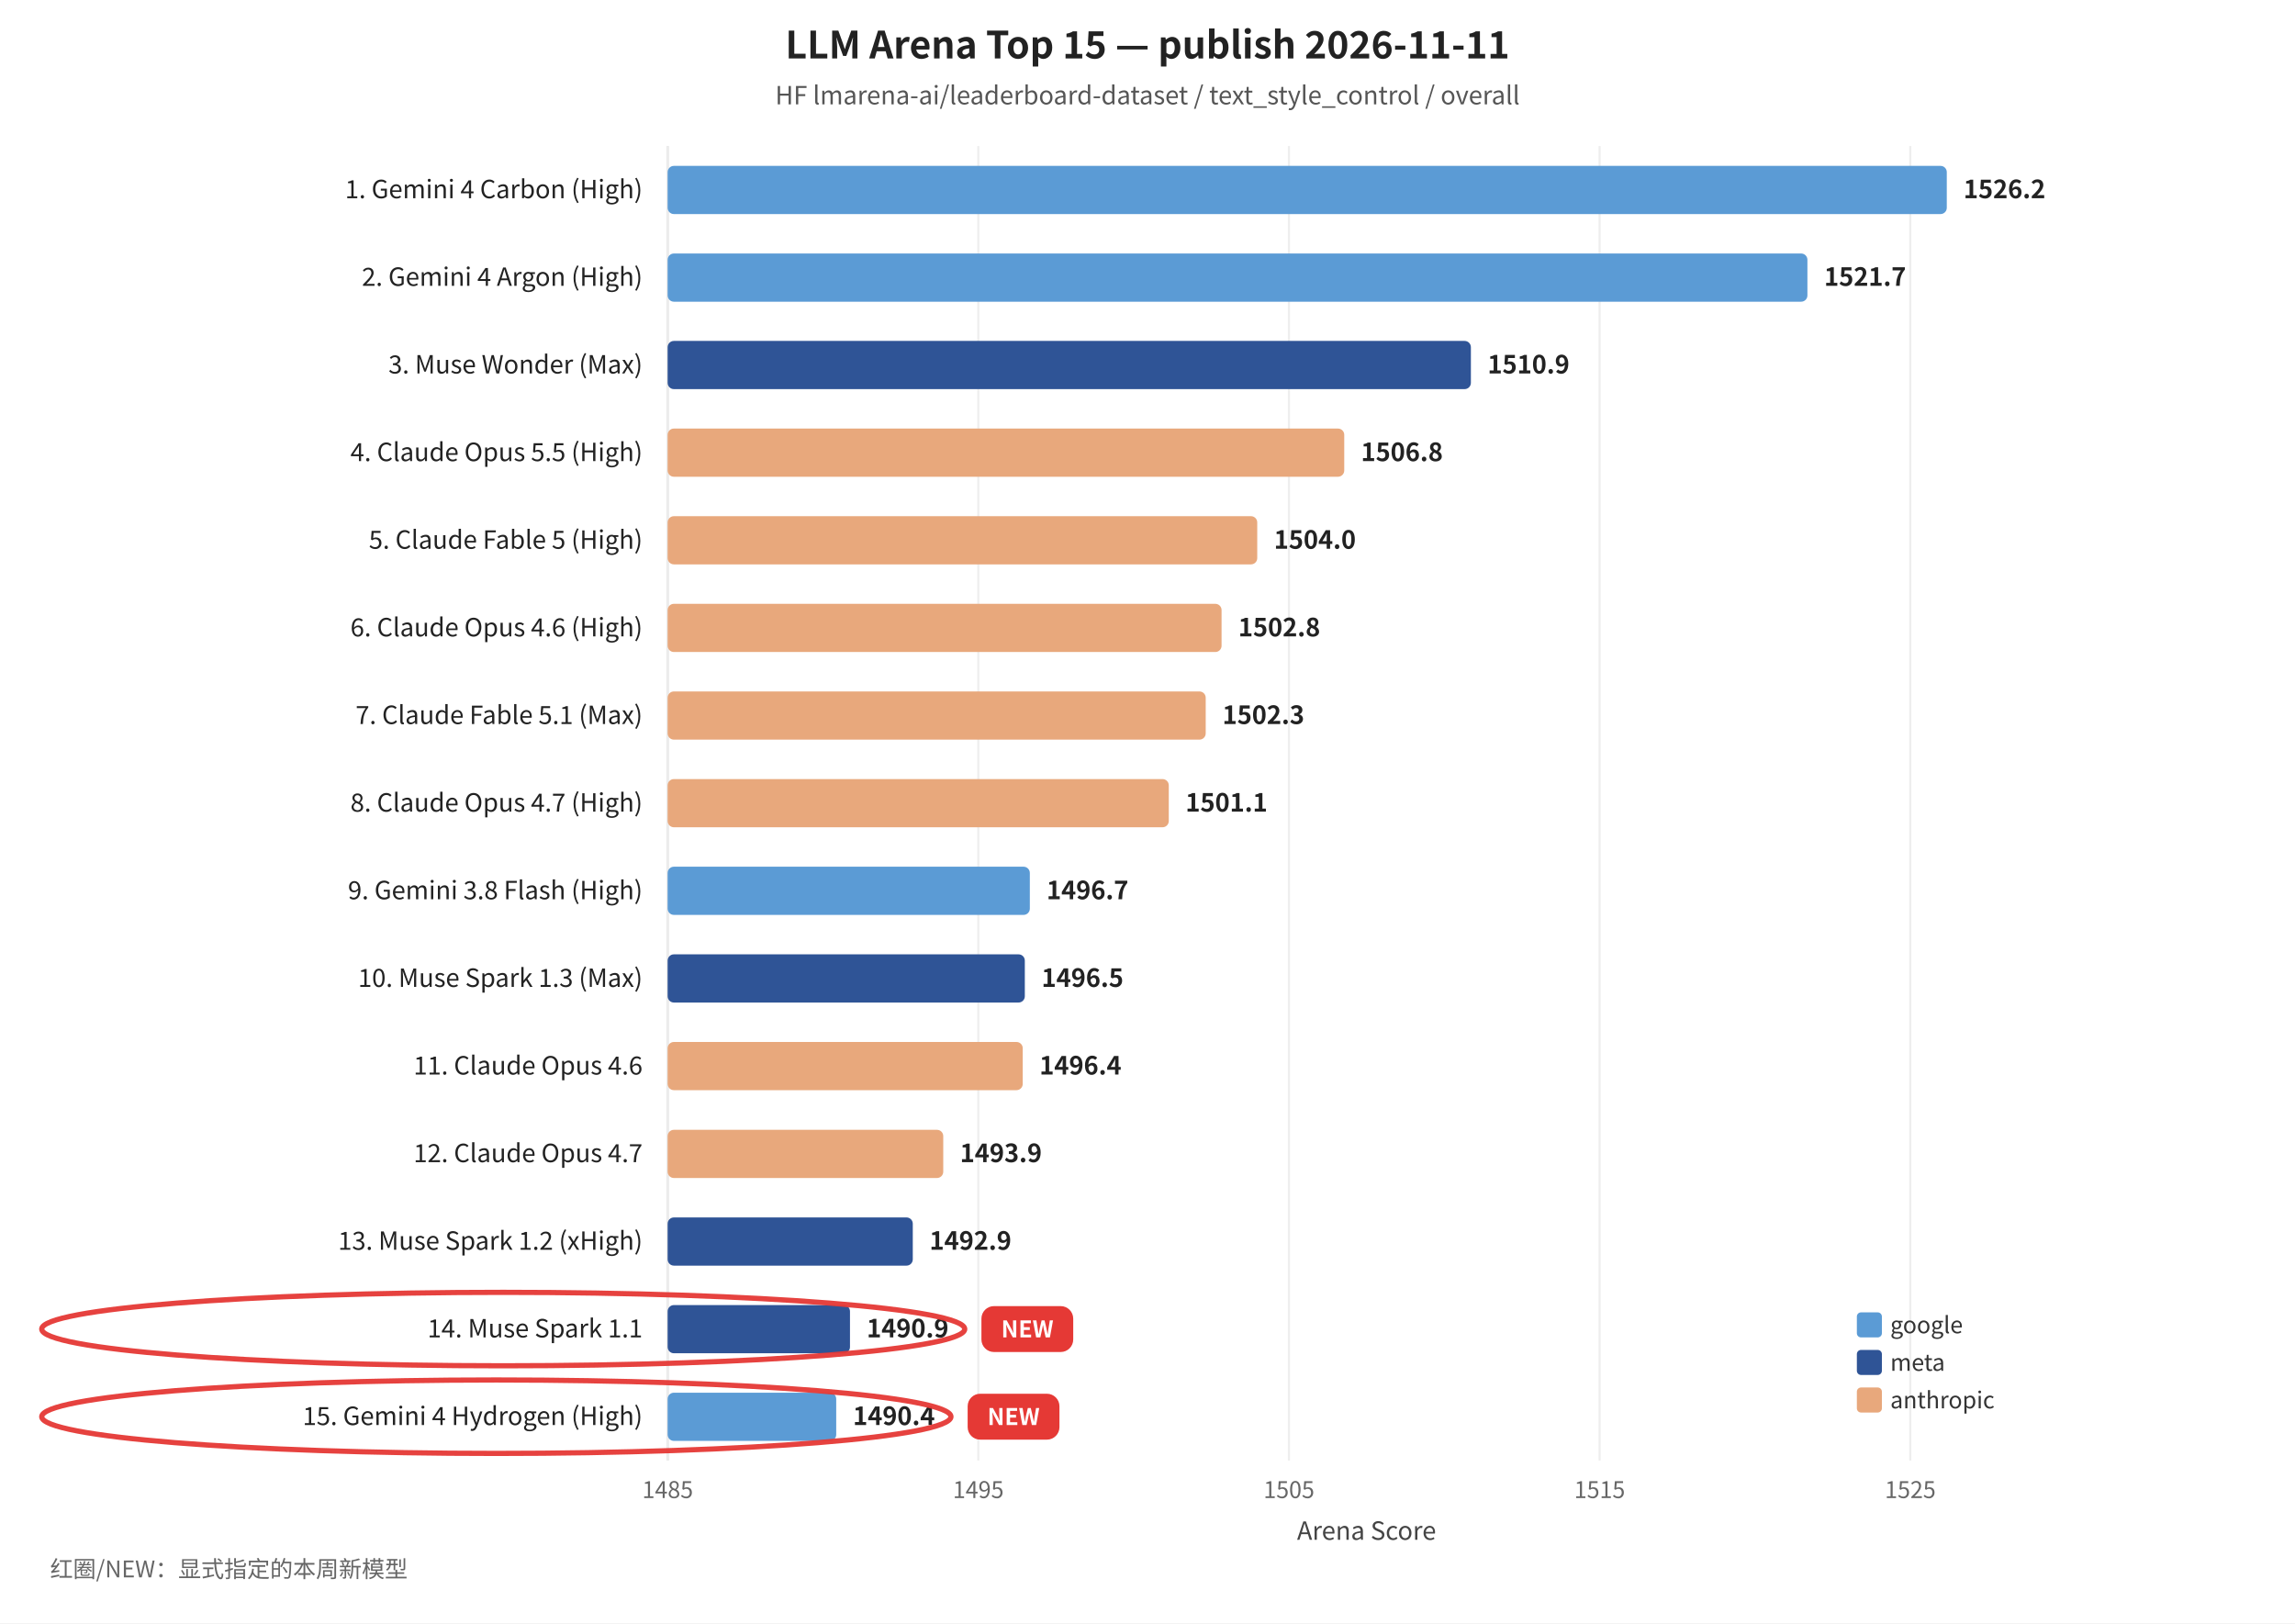
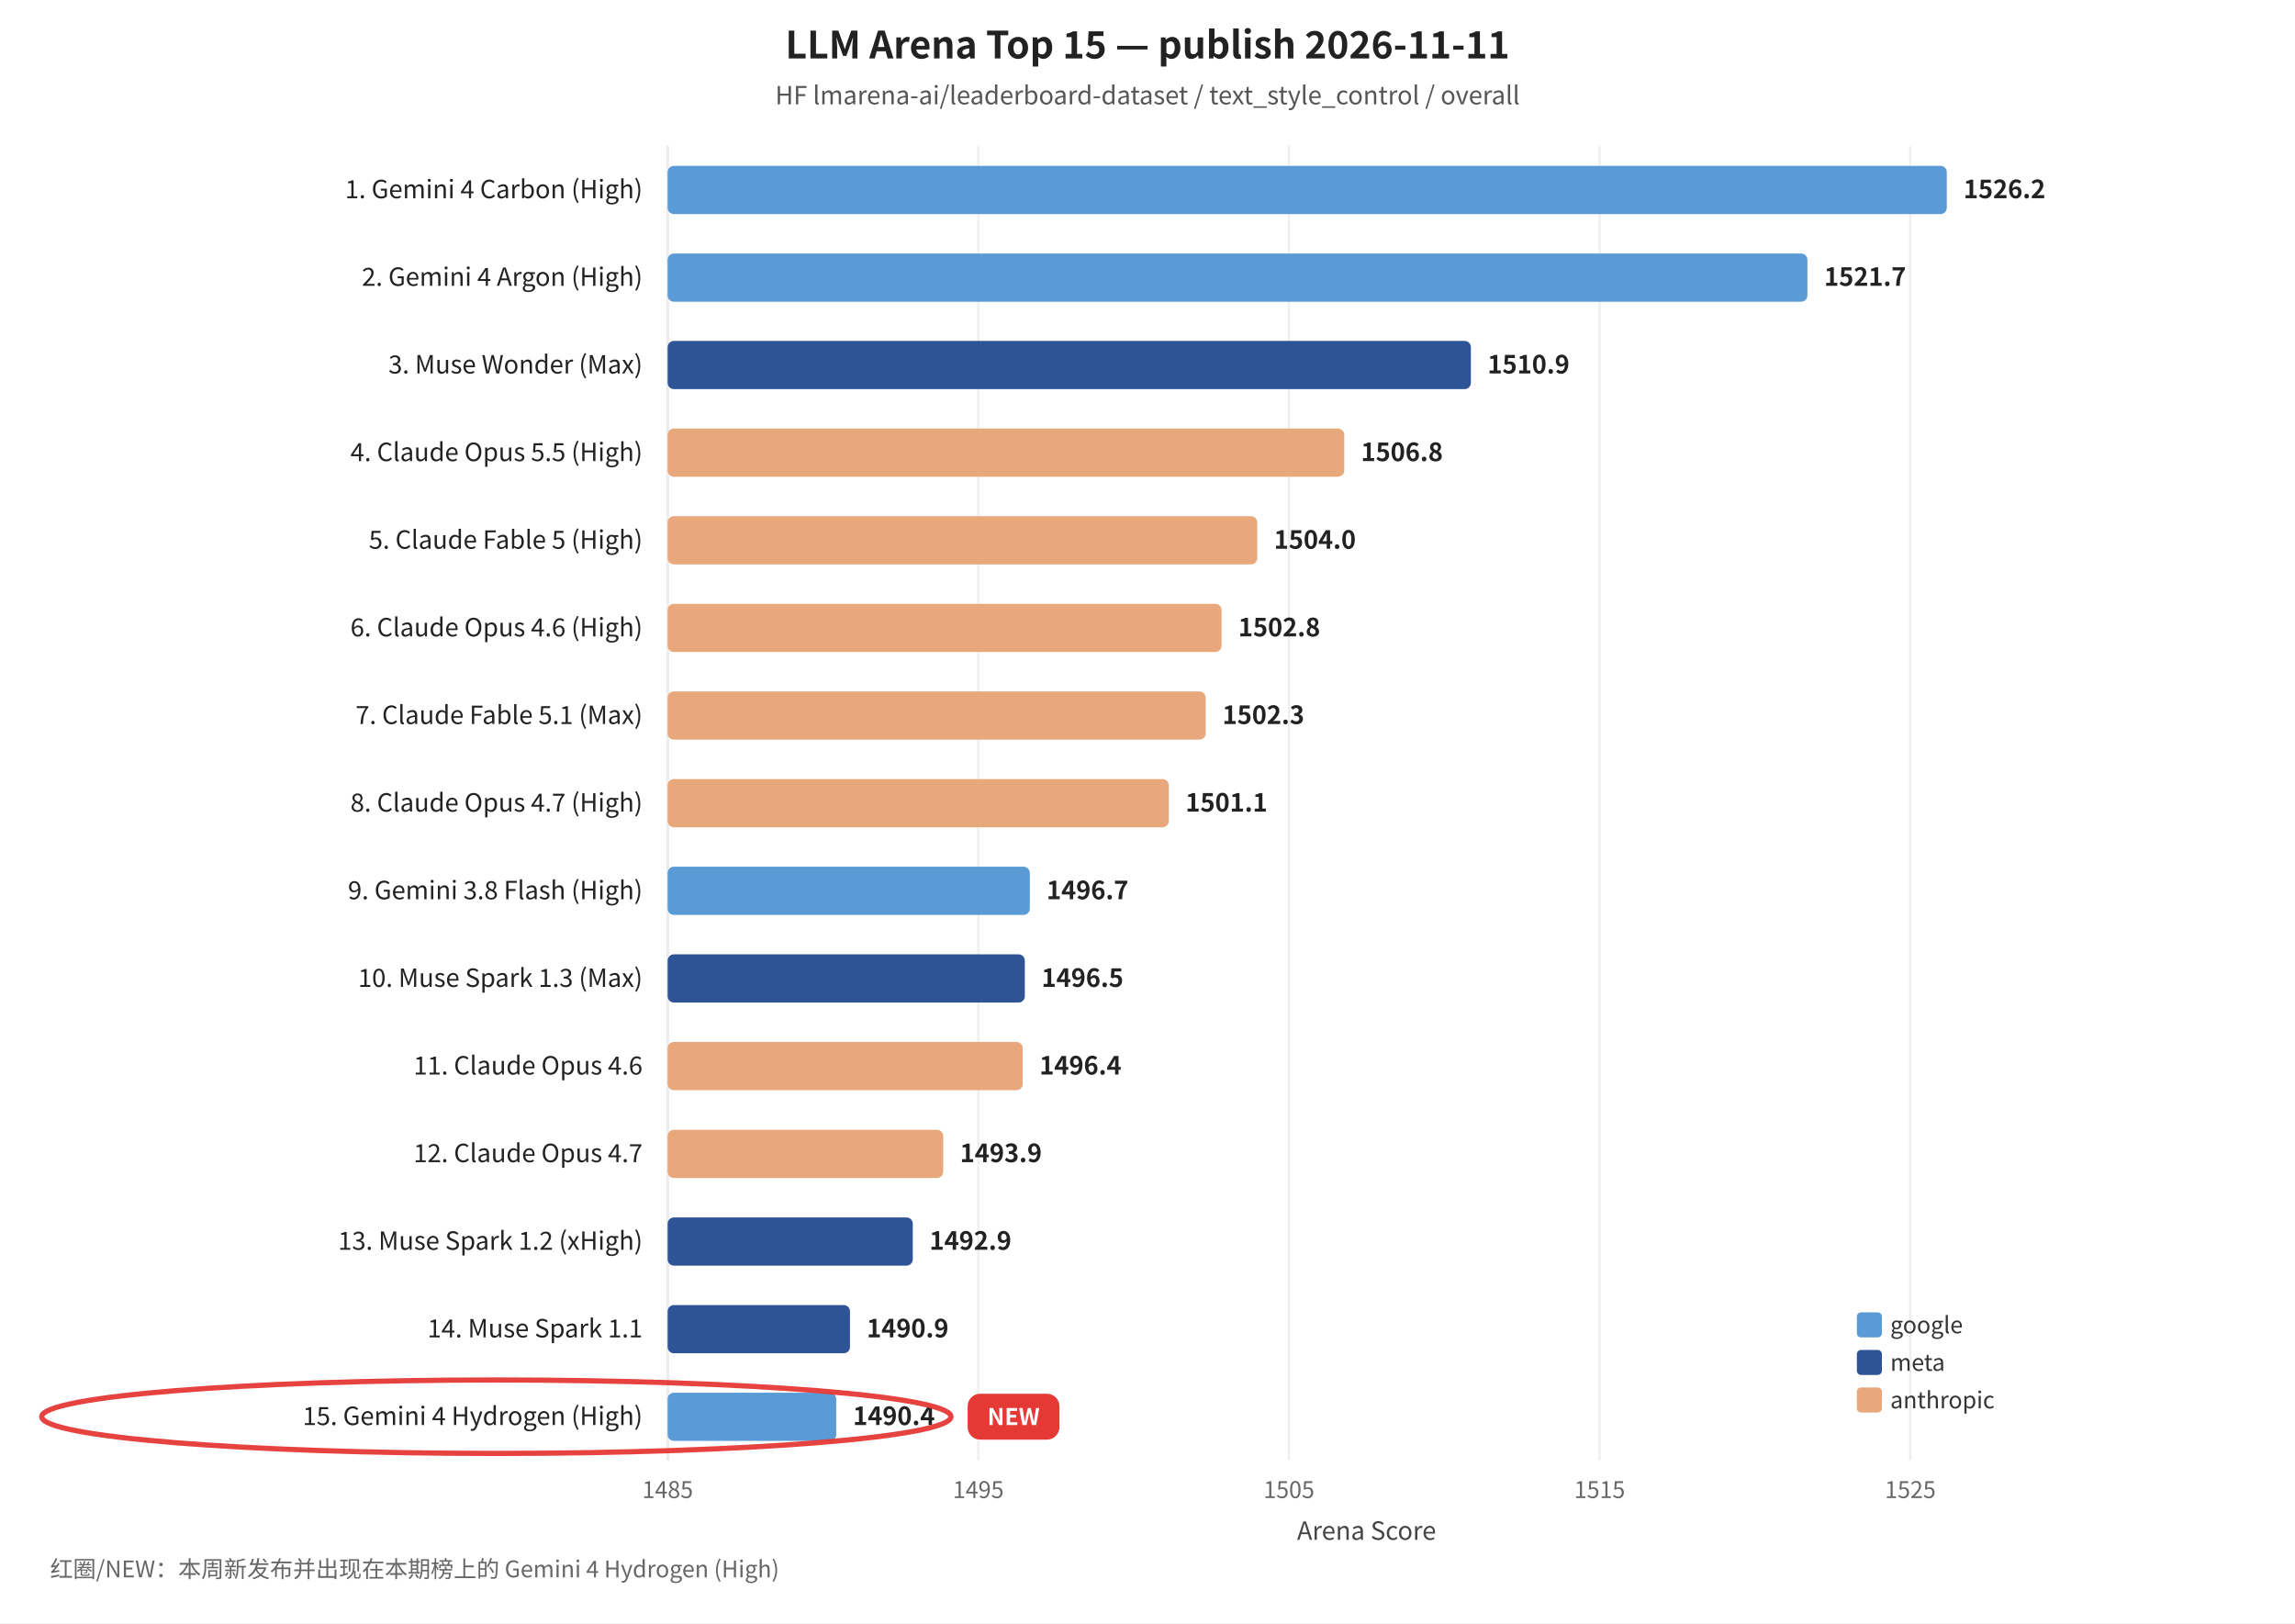
<svg xmlns="http://www.w3.org/2000/svg" width="1100" height="778" viewBox="0 0 1100 778">
  <rect width="100%" height="100%" fill="#ffffff" />
  <text x="550.0" y="28" text-anchor="middle" font-family="Noto Sans CJK SC, Noto Sans CJK, DejaVu Sans, Arial, sans-serif" font-size="18" font-weight="700" fill="#222">LLM Arena Top 15 — publish 2026-11-11</text>
  <text x="550.0" y="50" text-anchor="middle" font-family="Noto Sans CJK SC, Noto Sans CJK, DejaVu Sans, Arial, sans-serif" font-size="12" fill="#555">HF lmarena-ai/leaderboard-dataset / text_style_control / overall</text>
  <line x1="320" y1="70" x2="320" y2="700.0" stroke="#ccc" stroke-width="1" />
  <line x1="320.0" y1="70" x2="320.0" y2="700.0" stroke="#eee" stroke-width="1" />
  <text x="320.0" y="718.0" text-anchor="middle" font-family="Noto Sans CJK SC, Noto Sans CJK, DejaVu Sans, Arial, sans-serif" font-size="11" fill="#666">1485</text>
  <line x1="468.9" y1="70" x2="468.9" y2="700.0" stroke="#eee" stroke-width="1" />
  <text x="468.9" y="718.0" text-anchor="middle" font-family="Noto Sans CJK SC, Noto Sans CJK, DejaVu Sans, Arial, sans-serif" font-size="11" fill="#666">1495</text>
  <line x1="617.8" y1="70" x2="617.8" y2="700.0" stroke="#eee" stroke-width="1" />
  <text x="617.8" y="718.0" text-anchor="middle" font-family="Noto Sans CJK SC, Noto Sans CJK, DejaVu Sans, Arial, sans-serif" font-size="11" fill="#666">1505</text>
  <line x1="766.7" y1="70" x2="766.7" y2="700.0" stroke="#eee" stroke-width="1" />
  <text x="766.7" y="718.0" text-anchor="middle" font-family="Noto Sans CJK SC, Noto Sans CJK, DejaVu Sans, Arial, sans-serif" font-size="11" fill="#666">1515</text>
  <line x1="915.6" y1="70" x2="915.6" y2="700.0" stroke="#eee" stroke-width="1" />
  <text x="915.6" y="718.0" text-anchor="middle" font-family="Noto Sans CJK SC, Noto Sans CJK, DejaVu Sans, Arial, sans-serif" font-size="11" fill="#666">1525</text>
  <text x="655.0" y="738.0" text-anchor="middle" font-family="Noto Sans CJK SC, Noto Sans CJK, DejaVu Sans, Arial, sans-serif" font-size="12" fill="#444">Arena Score</text>
  <text x="308" y="95.0" text-anchor="end" font-family="Noto Sans CJK SC, Noto Sans CJK, DejaVu Sans, Arial, sans-serif" font-size="12" fill="#222">1. Gemini 4 Carbon (High)</text>
  <rect x="320" y="79.5" width="613.1" height="23.1" rx="3" ry="3" fill="#5B9BD5" />
  <text x="941.1" y="95.0" text-anchor="start" font-family="Noto Sans CJK SC, Noto Sans CJK, DejaVu Sans, Arial, sans-serif" font-size="12" font-weight="600" fill="#222">1526.2</text>
  <text x="308" y="137.0" text-anchor="end" font-family="Noto Sans CJK SC, Noto Sans CJK, DejaVu Sans, Arial, sans-serif" font-size="12" fill="#222">2. Gemini 4 Argon (High)</text>
  <rect x="320" y="121.5" width="546.3" height="23.1" rx="3" ry="3" fill="#5B9BD5" />
  <text x="874.3" y="137.0" text-anchor="start" font-family="Noto Sans CJK SC, Noto Sans CJK, DejaVu Sans, Arial, sans-serif" font-size="12" font-weight="600" fill="#222">1521.7</text>
  <text x="308" y="179.0" text-anchor="end" font-family="Noto Sans CJK SC, Noto Sans CJK, DejaVu Sans, Arial, sans-serif" font-size="12" fill="#222">3. Muse Wonder (Max)</text>
  <rect x="320" y="163.4" width="385.0" height="23.1" rx="3" ry="3" fill="#2F5496" />
  <text x="713.0" y="179.0" text-anchor="start" font-family="Noto Sans CJK SC, Noto Sans CJK, DejaVu Sans, Arial, sans-serif" font-size="12" font-weight="600" fill="#222">1510.9</text>
  <text x="308" y="221.0" text-anchor="end" font-family="Noto Sans CJK SC, Noto Sans CJK, DejaVu Sans, Arial, sans-serif" font-size="12" fill="#222">4. Claude Opus 5.5 (High)</text>
  <rect x="320" y="205.4" width="324.3" height="23.1" rx="3" ry="3" fill="#E8A87C" />
  <text x="652.3" y="221.0" text-anchor="start" font-family="Noto Sans CJK SC, Noto Sans CJK, DejaVu Sans, Arial, sans-serif" font-size="12" font-weight="600" fill="#222">1506.8</text>
  <text x="308" y="263.0" text-anchor="end" font-family="Noto Sans CJK SC, Noto Sans CJK, DejaVu Sans, Arial, sans-serif" font-size="12" fill="#222">5. Claude Fable 5 (High)</text>
  <rect x="320" y="247.4" width="282.6" height="23.1" rx="3" ry="3" fill="#E8A87C" />
  <text x="610.6" y="263.0" text-anchor="start" font-family="Noto Sans CJK SC, Noto Sans CJK, DejaVu Sans, Arial, sans-serif" font-size="12" font-weight="600" fill="#222">1504.0</text>
  <text x="308" y="305.0" text-anchor="end" font-family="Noto Sans CJK SC, Noto Sans CJK, DejaVu Sans, Arial, sans-serif" font-size="12" fill="#222">6. Claude Opus 4.6 (High)</text>
  <rect x="320" y="289.4" width="265.5" height="23.1" rx="3" ry="3" fill="#E8A87C" />
  <text x="593.5" y="305.0" text-anchor="start" font-family="Noto Sans CJK SC, Noto Sans CJK, DejaVu Sans, Arial, sans-serif" font-size="12" font-weight="600" fill="#222">1502.8</text>
  <text x="308" y="347.0" text-anchor="end" font-family="Noto Sans CJK SC, Noto Sans CJK, DejaVu Sans, Arial, sans-serif" font-size="12" fill="#222">7. Claude Fable 5.1 (Max)</text>
  <rect x="320" y="331.4" width="257.9" height="23.1" rx="3" ry="3" fill="#E8A87C" />
  <text x="585.9" y="347.0" text-anchor="start" font-family="Noto Sans CJK SC, Noto Sans CJK, DejaVu Sans, Arial, sans-serif" font-size="12" font-weight="600" fill="#222">1502.3</text>
  <text x="308" y="389.0" text-anchor="end" font-family="Noto Sans CJK SC, Noto Sans CJK, DejaVu Sans, Arial, sans-serif" font-size="12" fill="#222">8. Claude Opus 4.7 (High)</text>
  <rect x="320" y="373.4" width="240.2" height="23.1" rx="3" ry="3" fill="#E8A87C" />
  <text x="568.2" y="389.0" text-anchor="start" font-family="Noto Sans CJK SC, Noto Sans CJK, DejaVu Sans, Arial, sans-serif" font-size="12" font-weight="600" fill="#222">1501.1</text>
  <text x="308" y="431.0" text-anchor="end" font-family="Noto Sans CJK SC, Noto Sans CJK, DejaVu Sans, Arial, sans-serif" font-size="12" fill="#222">9. Gemini 3.8 Flash (High)</text>
  <rect x="320" y="415.4" width="173.6" height="23.1" rx="3" ry="3" fill="#5B9BD5" />
  <text x="501.6" y="431.0" text-anchor="start" font-family="Noto Sans CJK SC, Noto Sans CJK, DejaVu Sans, Arial, sans-serif" font-size="12" font-weight="600" fill="#222">1496.7</text>
  <text x="308" y="473.0" text-anchor="end" font-family="Noto Sans CJK SC, Noto Sans CJK, DejaVu Sans, Arial, sans-serif" font-size="12" fill="#222">10. Muse Spark 1.3 (Max)</text>
  <rect x="320" y="457.4" width="171.2" height="23.1" rx="3" ry="3" fill="#2F5496" />
  <text x="499.2" y="473.0" text-anchor="start" font-family="Noto Sans CJK SC, Noto Sans CJK, DejaVu Sans, Arial, sans-serif" font-size="12" font-weight="600" fill="#222">1496.5</text>
  <text x="308" y="515.0" text-anchor="end" font-family="Noto Sans CJK SC, Noto Sans CJK, DejaVu Sans, Arial, sans-serif" font-size="12" fill="#222">11. Claude Opus 4.6</text>
  <rect x="320" y="499.4" width="170.2" height="23.1" rx="3" ry="3" fill="#E8A87C" />
  <text x="498.2" y="515.0" text-anchor="start" font-family="Noto Sans CJK SC, Noto Sans CJK, DejaVu Sans, Arial, sans-serif" font-size="12" font-weight="600" fill="#222">1496.4</text>
  <text x="308" y="557.0" text-anchor="end" font-family="Noto Sans CJK SC, Noto Sans CJK, DejaVu Sans, Arial, sans-serif" font-size="12" fill="#222">12. Claude Opus 4.7</text>
  <rect x="320" y="541.5" width="132.1" height="23.1" rx="3" ry="3" fill="#E8A87C" />
  <text x="460.1" y="557.0" text-anchor="start" font-family="Noto Sans CJK SC, Noto Sans CJK, DejaVu Sans, Arial, sans-serif" font-size="12" font-weight="600" fill="#222">1493.9</text>
  <text x="308" y="599.0" text-anchor="end" font-family="Noto Sans CJK SC, Noto Sans CJK, DejaVu Sans, Arial, sans-serif" font-size="12" fill="#222">13. Muse Spark 1.2 (xHigh)</text>
  <rect x="320" y="583.5" width="117.5" height="23.1" rx="3" ry="3" fill="#2F5496" />
  <text x="445.5" y="599.0" text-anchor="start" font-family="Noto Sans CJK SC, Noto Sans CJK, DejaVu Sans, Arial, sans-serif" font-size="12" font-weight="600" fill="#222">1492.9</text>
  <text x="308" y="641.0" text-anchor="end" font-family="Noto Sans CJK SC, Noto Sans CJK, DejaVu Sans, Arial, sans-serif" font-size="12" fill="#222">14. Muse Spark 1.1</text>
  <rect x="320" y="625.5" width="87.4" height="23.1" rx="3" ry="3" fill="#2F5496" />
  <text x="415.4" y="641.0" text-anchor="start" font-family="Noto Sans CJK SC, Noto Sans CJK, DejaVu Sans, Arial, sans-serif" font-size="12" font-weight="600" fill="#222">1490.9</text>
-   <ellipse cx="241.2" cy="637.0" rx="221.2" ry="17.6" fill="none" stroke="#E53935" stroke-width="2.5" opacity="0.95" />
-   <rect x="470.4" y="626.0" width="44" height="22" rx="6" ry="6" fill="#E53935" />
-   <text x="492.4" y="641.0" text-anchor="middle" font-family="Noto Sans CJK SC, Noto Sans CJK, DejaVu Sans, Arial, sans-serif" font-size="11" font-weight="700" fill="#fff">NEW</text>
  <text x="308" y="683.0" text-anchor="end" font-family="Noto Sans CJK SC, Noto Sans CJK, DejaVu Sans, Arial, sans-serif" font-size="12" fill="#222">15. Gemini 4 Hydrogen (High)</text>
  <rect x="320" y="667.5" width="80.8" height="23.1" rx="3" ry="3" fill="#5B9BD5" />
  <text x="408.8" y="683.0" text-anchor="start" font-family="Noto Sans CJK SC, Noto Sans CJK, DejaVu Sans, Arial, sans-serif" font-size="12" font-weight="600" fill="#222">1490.4</text>
  <ellipse cx="237.9" cy="679.0" rx="217.9" ry="17.6" fill="none" stroke="#E53935" stroke-width="2.5" opacity="0.95" />
  <rect x="463.8" y="668.0" width="44" height="22" rx="6" ry="6" fill="#E53935" />
  <text x="485.8" y="683.0" text-anchor="middle" font-family="Noto Sans CJK SC, Noto Sans CJK, DejaVu Sans, Arial, sans-serif" font-size="11" font-weight="700" fill="#fff">NEW</text>
  <rect x="890" y="629.0" width="12" height="12" rx="2" fill="#5B9BD5" />
  <text x="906" y="639.0" font-family="Noto Sans CJK SC, Noto Sans CJK, DejaVu Sans, Arial, sans-serif" font-size="11" fill="#333">google</text>
  <rect x="890" y="647.0" width="12" height="12" rx="2" fill="#2F5496" />
  <text x="906" y="657.0" font-family="Noto Sans CJK SC, Noto Sans CJK, DejaVu Sans, Arial, sans-serif" font-size="11" fill="#333">meta</text>
  <rect x="890" y="665.0" width="12" height="12" rx="2" fill="#E8A87C" />
  <text x="906" y="675.0" font-family="Noto Sans CJK SC, Noto Sans CJK, DejaVu Sans, Arial, sans-serif" font-size="11" fill="#333">anthropic</text>
-   <text x="24" y="756" font-family="Noto Sans CJK SC, Noto Sans CJK, DejaVu Sans, Arial, sans-serif" font-size="11" fill="#666">红圈/NEW：显式指定的本周新模型</text>
+   <text x="24" y="756" font-family="Noto Sans CJK SC, Noto Sans CJK, DejaVu Sans, Arial, sans-serif" font-size="11" fill="#666">红圈/NEW：本周新发布并出现在本期榜上的 Gemini 4 Hydrogen (High)</text>
</svg>
